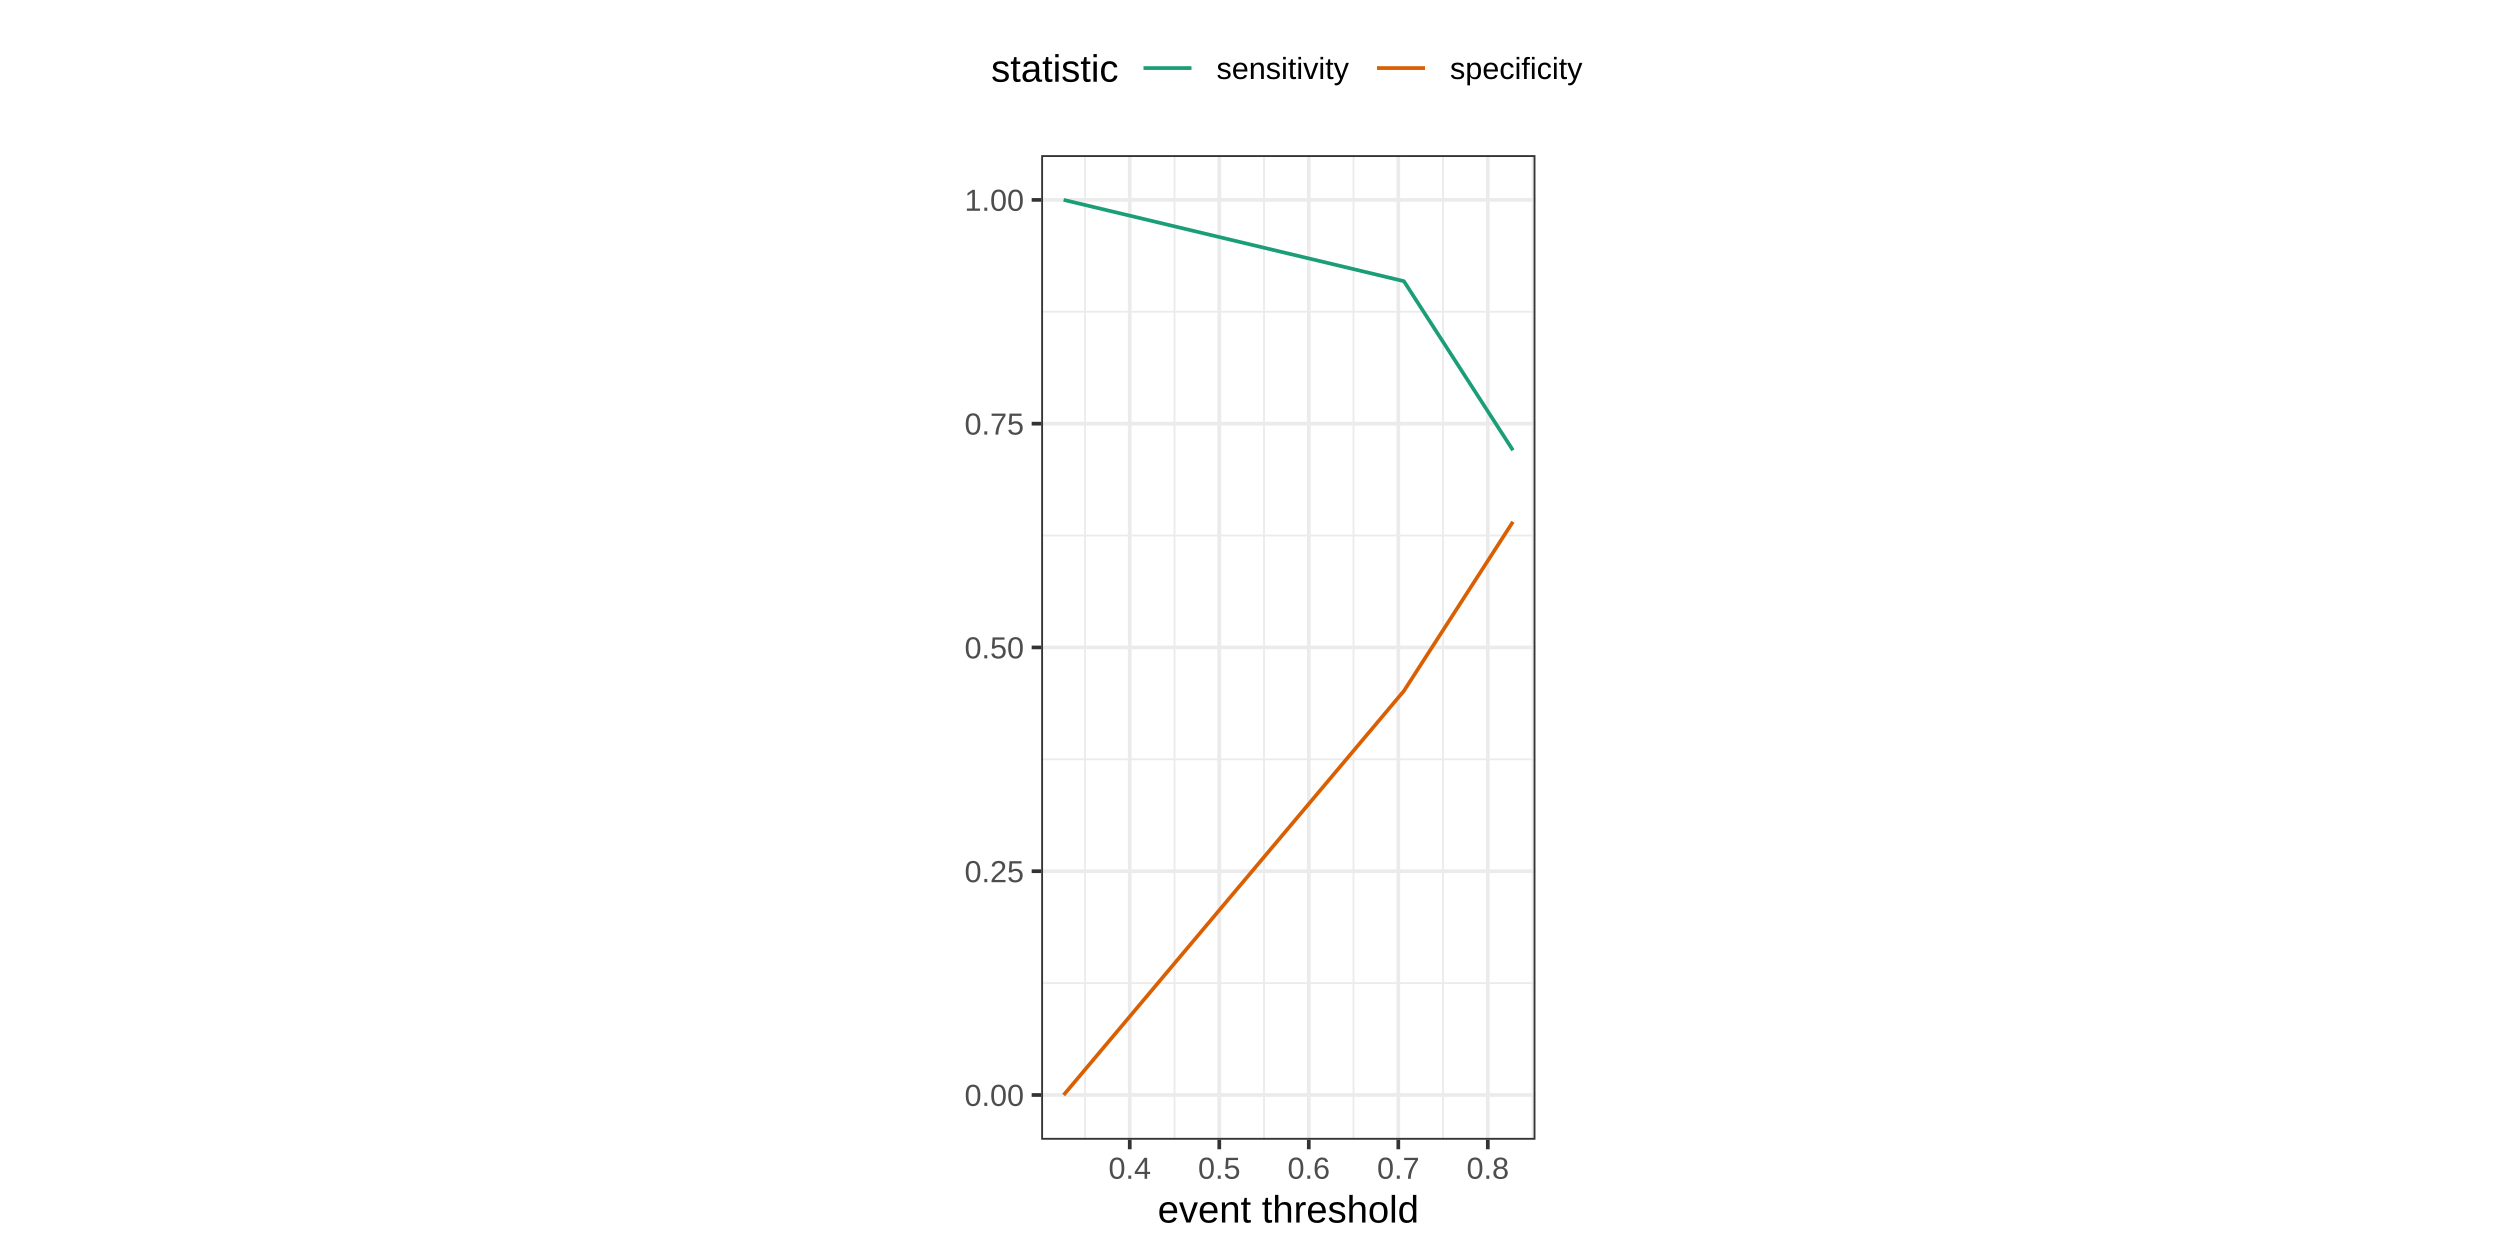
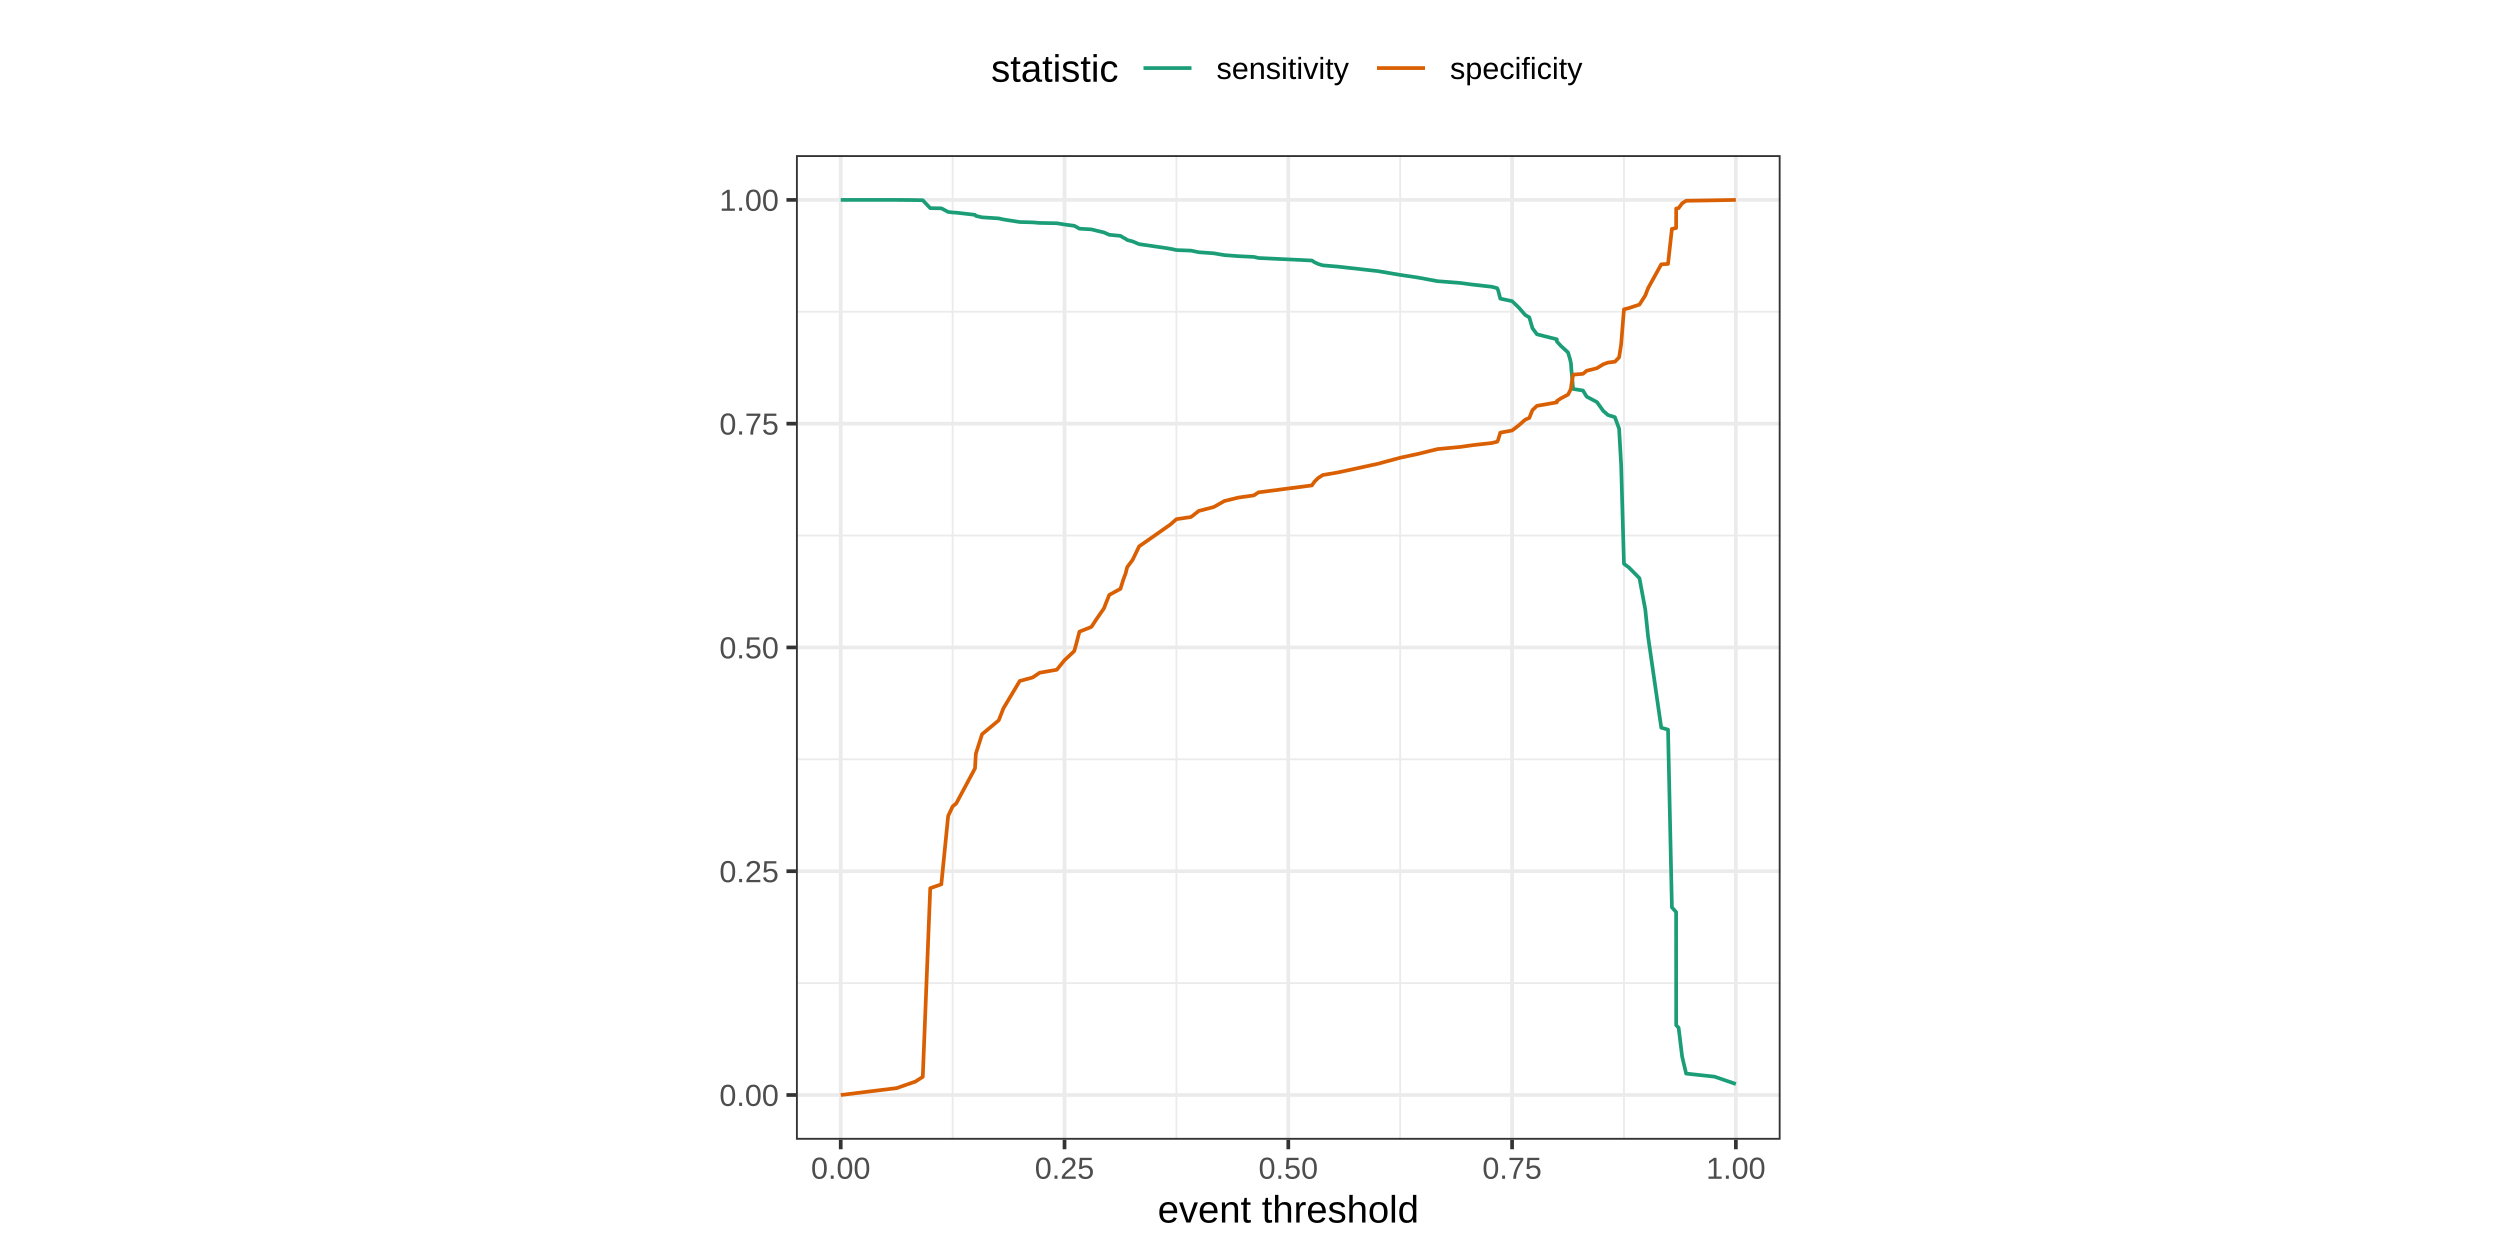
<svg xmlns="http://www.w3.org/2000/svg" class="svglite" width="720.00pt" height="360.00pt" viewBox="0 0 720.00 360.00">
  <defs>
    <style type="text/css">
    .svglite line, .svglite polyline, .svglite polygon, .svglite path, .svglite rect, .svglite circle {
      fill: none;
      stroke: #000000;
      stroke-linecap: round;
      stroke-linejoin: round;
      stroke-miterlimit: 10.00;
    }
    .svglite text {
      white-space: pre;
    }
  </style>
  </defs>
  <rect width="100%" height="100%" style="stroke: none; fill: #FFFFFF;" />
  <defs>
    <clipPath id="cpMC4wMHw3MjAuMDB8MC4wMHwzNjAuMDA=">
      <rect x="0.00" y="0.00" width="720.00" height="360.00" />
    </clipPath>
  </defs>
  <g clip-path="url(#cpMC4wMHw3MjAuMDB8MC4wMHwzNjAuMDA=)">
</g>
  <defs>
-     <clipPath id="cpMjcyLjMyfDQ0Ny42OHwwLjAwfDM2MC4wMA==">
-       <rect x="272.32" y="0.00" width="175.37" height="360.00" />
+     <clipPath id="cpMjAxLjcwfDUxOC4zMHwwLjAwfDM2MC4wMA==">
+       <rect x="201.70" y="0.00" width="316.59" height="360.00" />
    </clipPath>
  </defs>
-   <g clip-path="url(#cpMjcyLjMyfDQ0Ny42OHwwLjAwfDM2MC4wMA==)">
-     <rect x="272.32" y="0.00" width="175.37" height="360.00" style="stroke-width: 1.07; stroke: #FFFFFF; fill: #FFFFFF;" />
+   <g clip-path="url(#cpMjAxLjcwfDUxOC4zMHwwLjAwfDM2MC4wMA==)">
+     <rect x="201.70" y="0.00" width="316.59" height="360.00" style="stroke-width: 1.07; stroke: #FFFFFF; fill: #FFFFFF;" />
  </g>
  <g clip-path="url(#cpMC4wMHw3MjAuMDB8MC4wMHwzNjAuMDA=)">
</g>
  <defs>
-     <clipPath id="cpMjk5Ljg2fDQ0Mi4yMHw0NC42OHwzMjguMjU=">
-       <rect x="299.86" y="44.68" width="142.35" height="283.57" />
+     <clipPath id="cpMjI5LjI0fDUxMi44Mnw0NC42OHwzMjguMjU=">
+       <rect x="229.24" y="44.68" width="283.57" height="283.57" />
    </clipPath>
  </defs>
-   <g clip-path="url(#cpMjk5Ljg2fDQ0Mi4yMHw0NC42OHwzMjguMjU=)">
-     <rect x="299.86" y="44.68" width="142.35" height="283.57" style="stroke-width: 1.07; stroke: none; fill: #FFFFFF;" />
-     <polyline points="299.86,283.14 442.20,283.14 " style="stroke-width: 0.53; stroke: #EBEBEB; stroke-linecap: butt;" />
-     <polyline points="299.86,218.69 442.20,218.69 " style="stroke-width: 0.53; stroke: #EBEBEB; stroke-linecap: butt;" />
-     <polyline points="299.86,154.24 442.20,154.24 " style="stroke-width: 0.53; stroke: #EBEBEB; stroke-linecap: butt;" />
-     <polyline points="299.86,89.79 442.20,89.79 " style="stroke-width: 0.53; stroke: #EBEBEB; stroke-linecap: butt;" />
-     <polyline points="312.48,328.25 312.48,44.68 " style="stroke-width: 0.53; stroke: #EBEBEB; stroke-linecap: butt;" />
-     <polyline points="338.26,328.25 338.26,44.68 " style="stroke-width: 0.53; stroke: #EBEBEB; stroke-linecap: butt;" />
-     <polyline points="364.04,328.25 364.04,44.68 " style="stroke-width: 0.53; stroke: #EBEBEB; stroke-linecap: butt;" />
-     <polyline points="389.82,328.25 389.82,44.68 " style="stroke-width: 0.53; stroke: #EBEBEB; stroke-linecap: butt;" />
-     <polyline points="415.60,328.25 415.60,44.68 " style="stroke-width: 0.53; stroke: #EBEBEB; stroke-linecap: butt;" />
-     <polyline points="441.38,328.25 441.38,44.68 " style="stroke-width: 0.53; stroke: #EBEBEB; stroke-linecap: butt;" />
-     <polyline points="299.86,315.36 442.20,315.36 " style="stroke-width: 1.07; stroke: #EBEBEB; stroke-linecap: butt;" />
-     <polyline points="299.86,250.91 442.20,250.91 " style="stroke-width: 1.07; stroke: #EBEBEB; stroke-linecap: butt;" />
-     <polyline points="299.86,186.46 442.20,186.46 " style="stroke-width: 1.07; stroke: #EBEBEB; stroke-linecap: butt;" />
-     <polyline points="299.86,122.02 442.20,122.02 " style="stroke-width: 1.07; stroke: #EBEBEB; stroke-linecap: butt;" />
-     <polyline points="299.86,57.57 442.20,57.57 " style="stroke-width: 1.07; stroke: #EBEBEB; stroke-linecap: butt;" />
-     <polyline points="325.37,328.25 325.37,44.68 " style="stroke-width: 1.07; stroke: #EBEBEB; stroke-linecap: butt;" />
-     <polyline points="351.15,328.25 351.15,44.68 " style="stroke-width: 1.07; stroke: #EBEBEB; stroke-linecap: butt;" />
-     <polyline points="376.93,328.25 376.93,44.68 " style="stroke-width: 1.07; stroke: #EBEBEB; stroke-linecap: butt;" />
-     <polyline points="402.71,328.25 402.71,44.68 " style="stroke-width: 1.07; stroke: #EBEBEB; stroke-linecap: butt;" />
-     <polyline points="428.49,328.25 428.49,44.68 " style="stroke-width: 1.07; stroke: #EBEBEB; stroke-linecap: butt;" />
-     <polyline points="306.33,57.57 404.32,80.98 435.73,129.68 " style="stroke-width: 1.07; stroke: #1B9E77; stroke-linecap: butt;" />
-     <polyline points="306.33,315.36 404.32,198.99 435.73,150.27 " style="stroke-width: 1.07; stroke: #D95F02; stroke-linecap: butt;" />
-     <rect x="299.86" y="44.68" width="142.35" height="283.57" style="stroke-width: 1.07; stroke: #333333;" />
+   <g clip-path="url(#cpMjI5LjI0fDUxMi44Mnw0NC42OHwzMjguMjU=)">
+     <rect x="229.24" y="44.68" width="283.57" height="283.57" style="stroke-width: 1.07; stroke: none; fill: #FFFFFF;" />
+     <polyline points="229.24,283.14 512.82,283.14 " style="stroke-width: 0.53; stroke: #EBEBEB; stroke-linecap: butt;" />
+     <polyline points="229.24,218.69 512.82,218.69 " style="stroke-width: 0.53; stroke: #EBEBEB; stroke-linecap: butt;" />
+     <polyline points="229.24,154.24 512.82,154.24 " style="stroke-width: 0.53; stroke: #EBEBEB; stroke-linecap: butt;" />
+     <polyline points="229.24,89.79 512.82,89.79 " style="stroke-width: 0.53; stroke: #EBEBEB; stroke-linecap: butt;" />
+     <polyline points="274.36,328.25 274.36,44.68 " style="stroke-width: 0.53; stroke: #EBEBEB; stroke-linecap: butt;" />
+     <polyline points="338.81,328.25 338.81,44.68 " style="stroke-width: 0.53; stroke: #EBEBEB; stroke-linecap: butt;" />
+     <polyline points="403.25,328.25 403.25,44.68 " style="stroke-width: 0.53; stroke: #EBEBEB; stroke-linecap: butt;" />
+     <polyline points="467.70,328.25 467.70,44.68 " style="stroke-width: 0.53; stroke: #EBEBEB; stroke-linecap: butt;" />
+     <polyline points="229.24,315.36 512.82,315.36 " style="stroke-width: 1.07; stroke: #EBEBEB; stroke-linecap: butt;" />
+     <polyline points="229.24,250.91 512.82,250.91 " style="stroke-width: 1.07; stroke: #EBEBEB; stroke-linecap: butt;" />
+     <polyline points="229.24,186.46 512.82,186.46 " style="stroke-width: 1.07; stroke: #EBEBEB; stroke-linecap: butt;" />
+     <polyline points="229.24,122.02 512.82,122.02 " style="stroke-width: 1.07; stroke: #EBEBEB; stroke-linecap: butt;" />
+     <polyline points="229.24,57.57 512.82,57.57 " style="stroke-width: 1.07; stroke: #EBEBEB; stroke-linecap: butt;" />
+     <polyline points="242.13,328.25 242.13,44.68 " style="stroke-width: 1.07; stroke: #EBEBEB; stroke-linecap: butt;" />
+     <polyline points="306.58,328.25 306.58,44.68 " style="stroke-width: 1.07; stroke: #EBEBEB; stroke-linecap: butt;" />
+     <polyline points="371.03,328.25 371.03,44.68 " style="stroke-width: 1.07; stroke: #EBEBEB; stroke-linecap: butt;" />
+     <polyline points="435.48,328.25 435.48,44.68 " style="stroke-width: 1.07; stroke: #EBEBEB; stroke-linecap: butt;" />
+     <polyline points="499.93,328.25 499.93,44.68 " style="stroke-width: 1.07; stroke: #EBEBEB; stroke-linecap: butt;" />
+     <polyline points="242.13,57.57 258.25,57.57 263.62,57.62 265.76,57.67 267.91,59.95 271.10,60.00 273.07,61.04 274.36,61.19 275.40,61.25 280.80,61.87 281.05,62.18 282.84,62.59 287.63,62.90 289.00,63.21 293.69,63.94 297.37,64.04 299.42,64.20 304.36,64.30 306.58,64.66 309.38,65.03 309.97,65.34 310.88,65.86 314.32,66.06 315.79,66.43 317.95,66.94 318.52,67.20 319.47,67.62 322.69,67.93 323.54,68.45 324.16,68.76 324.63,69.12 326.20,69.53 328.06,70.31 335.88,71.45 337.11,71.66 338.81,72.02 343.01,72.18 345.25,72.64 349.55,72.95 352.62,73.47 356.71,73.78 361.11,73.99 362.44,74.30 377.81,75.03 378.61,75.54 379.62,76.01 380.95,76.42 385.35,76.79 396.81,78.08 403.25,79.17 408.45,79.95 414.00,80.98 420.61,81.50 424.11,81.97 429.62,82.59 431.18,83.00 431.45,83.57 432.09,86.01 435.48,86.73 437.43,88.60 438.55,89.89 439.27,90.72 440.44,91.40 441.34,94.51 442.64,96.27 448.37,97.72 448.37,98.34 449.49,99.58 451.59,101.50 452.19,103.52 452.44,104.66 452.54,106.27 453.06,112.02 455.91,112.48 456.96,114.24 459.92,115.80 461.74,118.34 463.10,119.53 465.09,120.15 466.30,123.47 466.89,133.83 467.70,162.37 469.15,163.46 472.16,166.52 473.84,175.53 474.65,183.36 478.44,209.57 480.39,210.14 481.51,261.33 482.72,262.67 482.74,295.26 483.44,295.99 484.46,304.33 485.61,309.20 493.79,310.08 499.93,312.20 " style="stroke-width: 1.07; stroke: #1B9E77; stroke-linecap: butt;" />
+     <polyline points="242.13,315.36 258.25,313.37 263.62,311.50 265.76,310.13 267.91,255.80 271.10,254.68 273.07,235.00 274.36,232.25 275.40,231.38 280.80,221.29 281.05,217.05 282.84,211.45 287.63,207.46 289.00,203.97 293.69,196.12 297.37,195.12 299.42,193.75 304.36,192.88 306.58,190.14 309.38,187.52 309.97,185.41 310.88,181.92 314.32,180.55 315.79,178.30 317.95,175.19 318.52,173.69 319.47,171.33 322.69,169.58 323.54,166.84 324.16,165.22 324.63,163.35 326.20,161.23 328.06,157.37 335.88,151.89 337.11,151.02 338.81,149.52 343.01,148.90 345.25,147.15 349.55,146.03 352.62,144.29 356.71,143.29 361.11,142.67 362.44,141.80 377.81,139.80 378.61,138.68 379.62,137.68 380.95,136.81 385.35,136.06 396.81,133.57 403.25,131.83 408.45,130.71 414.00,129.34 420.61,128.71 424.11,128.21 429.62,127.59 431.18,127.22 431.45,126.72 432.09,124.60 435.48,123.98 437.43,122.48 438.55,121.49 439.27,120.86 440.44,120.36 441.34,118.12 442.64,116.88 448.37,115.88 448.37,115.51 449.49,114.76 451.59,113.64 452.19,112.51 452.44,111.89 452.54,111.02 453.06,107.90 455.91,107.66 456.96,106.78 459.92,106.04 461.74,104.91 463.10,104.42 465.09,104.17 466.30,102.92 466.89,99.18 467.70,89.09 469.15,88.72 472.16,87.72 473.84,85.10 474.65,82.99 478.44,76.13 480.39,76.01 481.51,65.92 482.72,65.67 482.74,60.06 483.44,59.93 484.46,58.56 485.61,57.82 493.79,57.69 499.93,57.57 " style="stroke-width: 1.07; stroke: #D95F02; stroke-linecap: butt;" />
+     <rect x="229.24" y="44.68" width="283.57" height="283.57" style="stroke-width: 1.07; stroke: #333333;" />
  </g>
  <g clip-path="url(#cpMC4wMHw3MjAuMDB8MC4wMHwzNjAuMDA=)">
-     <text x="294.92" y="318.51" text-anchor="end" style="font-size: 8.80px;fill: #4D4D4D; font-family: &quot;Arial&quot;;" textLength="17.13px" lengthAdjust="spacingAndGlyphs">0.00</text>
-     <text x="294.92" y="254.07" text-anchor="end" style="font-size: 8.80px;fill: #4D4D4D; font-family: &quot;Arial&quot;;" textLength="17.13px" lengthAdjust="spacingAndGlyphs">0.25</text>
-     <text x="294.92" y="189.62" text-anchor="end" style="font-size: 8.80px;fill: #4D4D4D; font-family: &quot;Arial&quot;;" textLength="17.13px" lengthAdjust="spacingAndGlyphs">0.50</text>
-     <text x="294.92" y="125.17" text-anchor="end" style="font-size: 8.80px;fill: #4D4D4D; font-family: &quot;Arial&quot;;" textLength="17.13px" lengthAdjust="spacingAndGlyphs">0.75</text>
-     <text x="294.92" y="60.72" text-anchor="end" style="font-size: 8.80px;fill: #4D4D4D; font-family: &quot;Arial&quot;;" textLength="17.13px" lengthAdjust="spacingAndGlyphs">1.00</text>
-     <polyline points="297.12,315.36 299.86,315.36 " style="stroke-width: 1.07; stroke: #333333; stroke-linecap: butt;" />
-     <polyline points="297.12,250.91 299.86,250.91 " style="stroke-width: 1.07; stroke: #333333; stroke-linecap: butt;" />
-     <polyline points="297.12,186.46 299.86,186.46 " style="stroke-width: 1.07; stroke: #333333; stroke-linecap: butt;" />
-     <polyline points="297.12,122.02 299.86,122.02 " style="stroke-width: 1.07; stroke: #333333; stroke-linecap: butt;" />
-     <polyline points="297.12,57.57 299.86,57.57 " style="stroke-width: 1.07; stroke: #333333; stroke-linecap: butt;" />
-     <polyline points="325.37,330.99 325.37,328.25 " style="stroke-width: 1.07; stroke: #333333; stroke-linecap: butt;" />
-     <polyline points="351.15,330.99 351.15,328.25 " style="stroke-width: 1.07; stroke: #333333; stroke-linecap: butt;" />
-     <polyline points="376.93,330.99 376.93,328.25 " style="stroke-width: 1.07; stroke: #333333; stroke-linecap: butt;" />
-     <polyline points="402.71,330.99 402.71,328.25 " style="stroke-width: 1.07; stroke: #333333; stroke-linecap: butt;" />
-     <polyline points="428.49,330.99 428.49,328.25 " style="stroke-width: 1.07; stroke: #333333; stroke-linecap: butt;" />
-     <text x="325.37" y="339.49" text-anchor="middle" style="font-size: 8.80px;fill: #4D4D4D; font-family: &quot;Arial&quot;;" textLength="12.23px" lengthAdjust="spacingAndGlyphs">0.4</text>
-     <text x="351.15" y="339.49" text-anchor="middle" style="font-size: 8.80px;fill: #4D4D4D; font-family: &quot;Arial&quot;;" textLength="12.23px" lengthAdjust="spacingAndGlyphs">0.5</text>
-     <text x="376.93" y="339.49" text-anchor="middle" style="font-size: 8.80px;fill: #4D4D4D; font-family: &quot;Arial&quot;;" textLength="12.23px" lengthAdjust="spacingAndGlyphs">0.6</text>
-     <text x="402.71" y="339.49" text-anchor="middle" style="font-size: 8.80px;fill: #4D4D4D; font-family: &quot;Arial&quot;;" textLength="12.23px" lengthAdjust="spacingAndGlyphs">0.7</text>
-     <text x="428.49" y="339.49" text-anchor="middle" style="font-size: 8.80px;fill: #4D4D4D; font-family: &quot;Arial&quot;;" textLength="12.23px" lengthAdjust="spacingAndGlyphs">0.8</text>
+     <text x="224.31" y="318.51" text-anchor="end" style="font-size: 8.80px;fill: #4D4D4D; font-family: &quot;Arial&quot;;" textLength="17.13px" lengthAdjust="spacingAndGlyphs">0.00</text>
+     <text x="224.31" y="254.07" text-anchor="end" style="font-size: 8.80px;fill: #4D4D4D; font-family: &quot;Arial&quot;;" textLength="17.13px" lengthAdjust="spacingAndGlyphs">0.25</text>
+     <text x="224.31" y="189.62" text-anchor="end" style="font-size: 8.80px;fill: #4D4D4D; font-family: &quot;Arial&quot;;" textLength="17.13px" lengthAdjust="spacingAndGlyphs">0.50</text>
+     <text x="224.31" y="125.17" text-anchor="end" style="font-size: 8.80px;fill: #4D4D4D; font-family: &quot;Arial&quot;;" textLength="17.13px" lengthAdjust="spacingAndGlyphs">0.75</text>
+     <text x="224.31" y="60.72" text-anchor="end" style="font-size: 8.80px;fill: #4D4D4D; font-family: &quot;Arial&quot;;" textLength="17.13px" lengthAdjust="spacingAndGlyphs">1.00</text>
+     <polyline points="226.50,315.36 229.24,315.36 " style="stroke-width: 1.07; stroke: #333333; stroke-linecap: butt;" />
+     <polyline points="226.50,250.91 229.24,250.91 " style="stroke-width: 1.07; stroke: #333333; stroke-linecap: butt;" />
+     <polyline points="226.50,186.46 229.24,186.46 " style="stroke-width: 1.07; stroke: #333333; stroke-linecap: butt;" />
+     <polyline points="226.50,122.02 229.24,122.02 " style="stroke-width: 1.07; stroke: #333333; stroke-linecap: butt;" />
+     <polyline points="226.50,57.57 229.24,57.57 " style="stroke-width: 1.07; stroke: #333333; stroke-linecap: butt;" />
+     <polyline points="242.13,330.99 242.13,328.25 " style="stroke-width: 1.07; stroke: #333333; stroke-linecap: butt;" />
+     <polyline points="306.58,330.99 306.58,328.25 " style="stroke-width: 1.07; stroke: #333333; stroke-linecap: butt;" />
+     <polyline points="371.03,330.99 371.03,328.25 " style="stroke-width: 1.07; stroke: #333333; stroke-linecap: butt;" />
+     <polyline points="435.48,330.99 435.48,328.25 " style="stroke-width: 1.07; stroke: #333333; stroke-linecap: butt;" />
+     <polyline points="499.93,330.99 499.93,328.25 " style="stroke-width: 1.07; stroke: #333333; stroke-linecap: butt;" />
+     <text x="242.13" y="339.49" text-anchor="middle" style="font-size: 8.80px;fill: #4D4D4D; font-family: &quot;Arial&quot;;" textLength="17.13px" lengthAdjust="spacingAndGlyphs">0.00</text>
+     <text x="306.58" y="339.49" text-anchor="middle" style="font-size: 8.80px;fill: #4D4D4D; font-family: &quot;Arial&quot;;" textLength="17.13px" lengthAdjust="spacingAndGlyphs">0.25</text>
+     <text x="371.03" y="339.49" text-anchor="middle" style="font-size: 8.80px;fill: #4D4D4D; font-family: &quot;Arial&quot;;" textLength="17.13px" lengthAdjust="spacingAndGlyphs">0.50</text>
+     <text x="435.48" y="339.49" text-anchor="middle" style="font-size: 8.80px;fill: #4D4D4D; font-family: &quot;Arial&quot;;" textLength="17.13px" lengthAdjust="spacingAndGlyphs">0.75</text>
+     <text x="499.93" y="339.49" text-anchor="middle" style="font-size: 8.80px;fill: #4D4D4D; font-family: &quot;Arial&quot;;" textLength="17.13px" lengthAdjust="spacingAndGlyphs">1.00</text>
    <text x="371.03" y="352.10" text-anchor="middle" style="font-size: 11.00px; font-family: &quot;Arial&quot;;" textLength="75.23px" lengthAdjust="spacingAndGlyphs">event threshold</text>
    <rect x="279.97" y="5.48" width="182.12" height="28.24" style="stroke-width: 1.07; stroke: none; fill: #FFFFFF;" />
    <text x="285.45" y="23.54" style="font-size: 11.00px; font-family: &quot;Arial&quot;;" textLength="36.66px" lengthAdjust="spacingAndGlyphs">statistic</text>
    <rect x="327.60" y="10.96" width="17.28" height="17.28" style="stroke-width: 1.07; stroke: none; fill: #FFFFFF;" />
    <line x1="329.33" y1="19.60" x2="343.15" y2="19.60" style="stroke-width: 1.07; stroke: #1B9E77; stroke-linecap: butt;" />
    <rect x="394.85" y="10.96" width="17.28" height="17.28" style="stroke-width: 1.07; stroke: none; fill: #FFFFFF;" />
    <line x1="396.57" y1="19.60" x2="410.40" y2="19.60" style="stroke-width: 1.07; stroke: #D95F02; stroke-linecap: butt;" />
    <text x="350.36" y="22.75" style="font-size: 8.80px; font-family: &quot;Arial&quot;;" textLength="38.12px" lengthAdjust="spacingAndGlyphs">sensitivity</text>
    <text x="417.61" y="22.75" style="font-size: 8.80px; font-family: &quot;Arial&quot;;" textLength="38.12px" lengthAdjust="spacingAndGlyphs">specificity</text>
  </g>
</svg>
